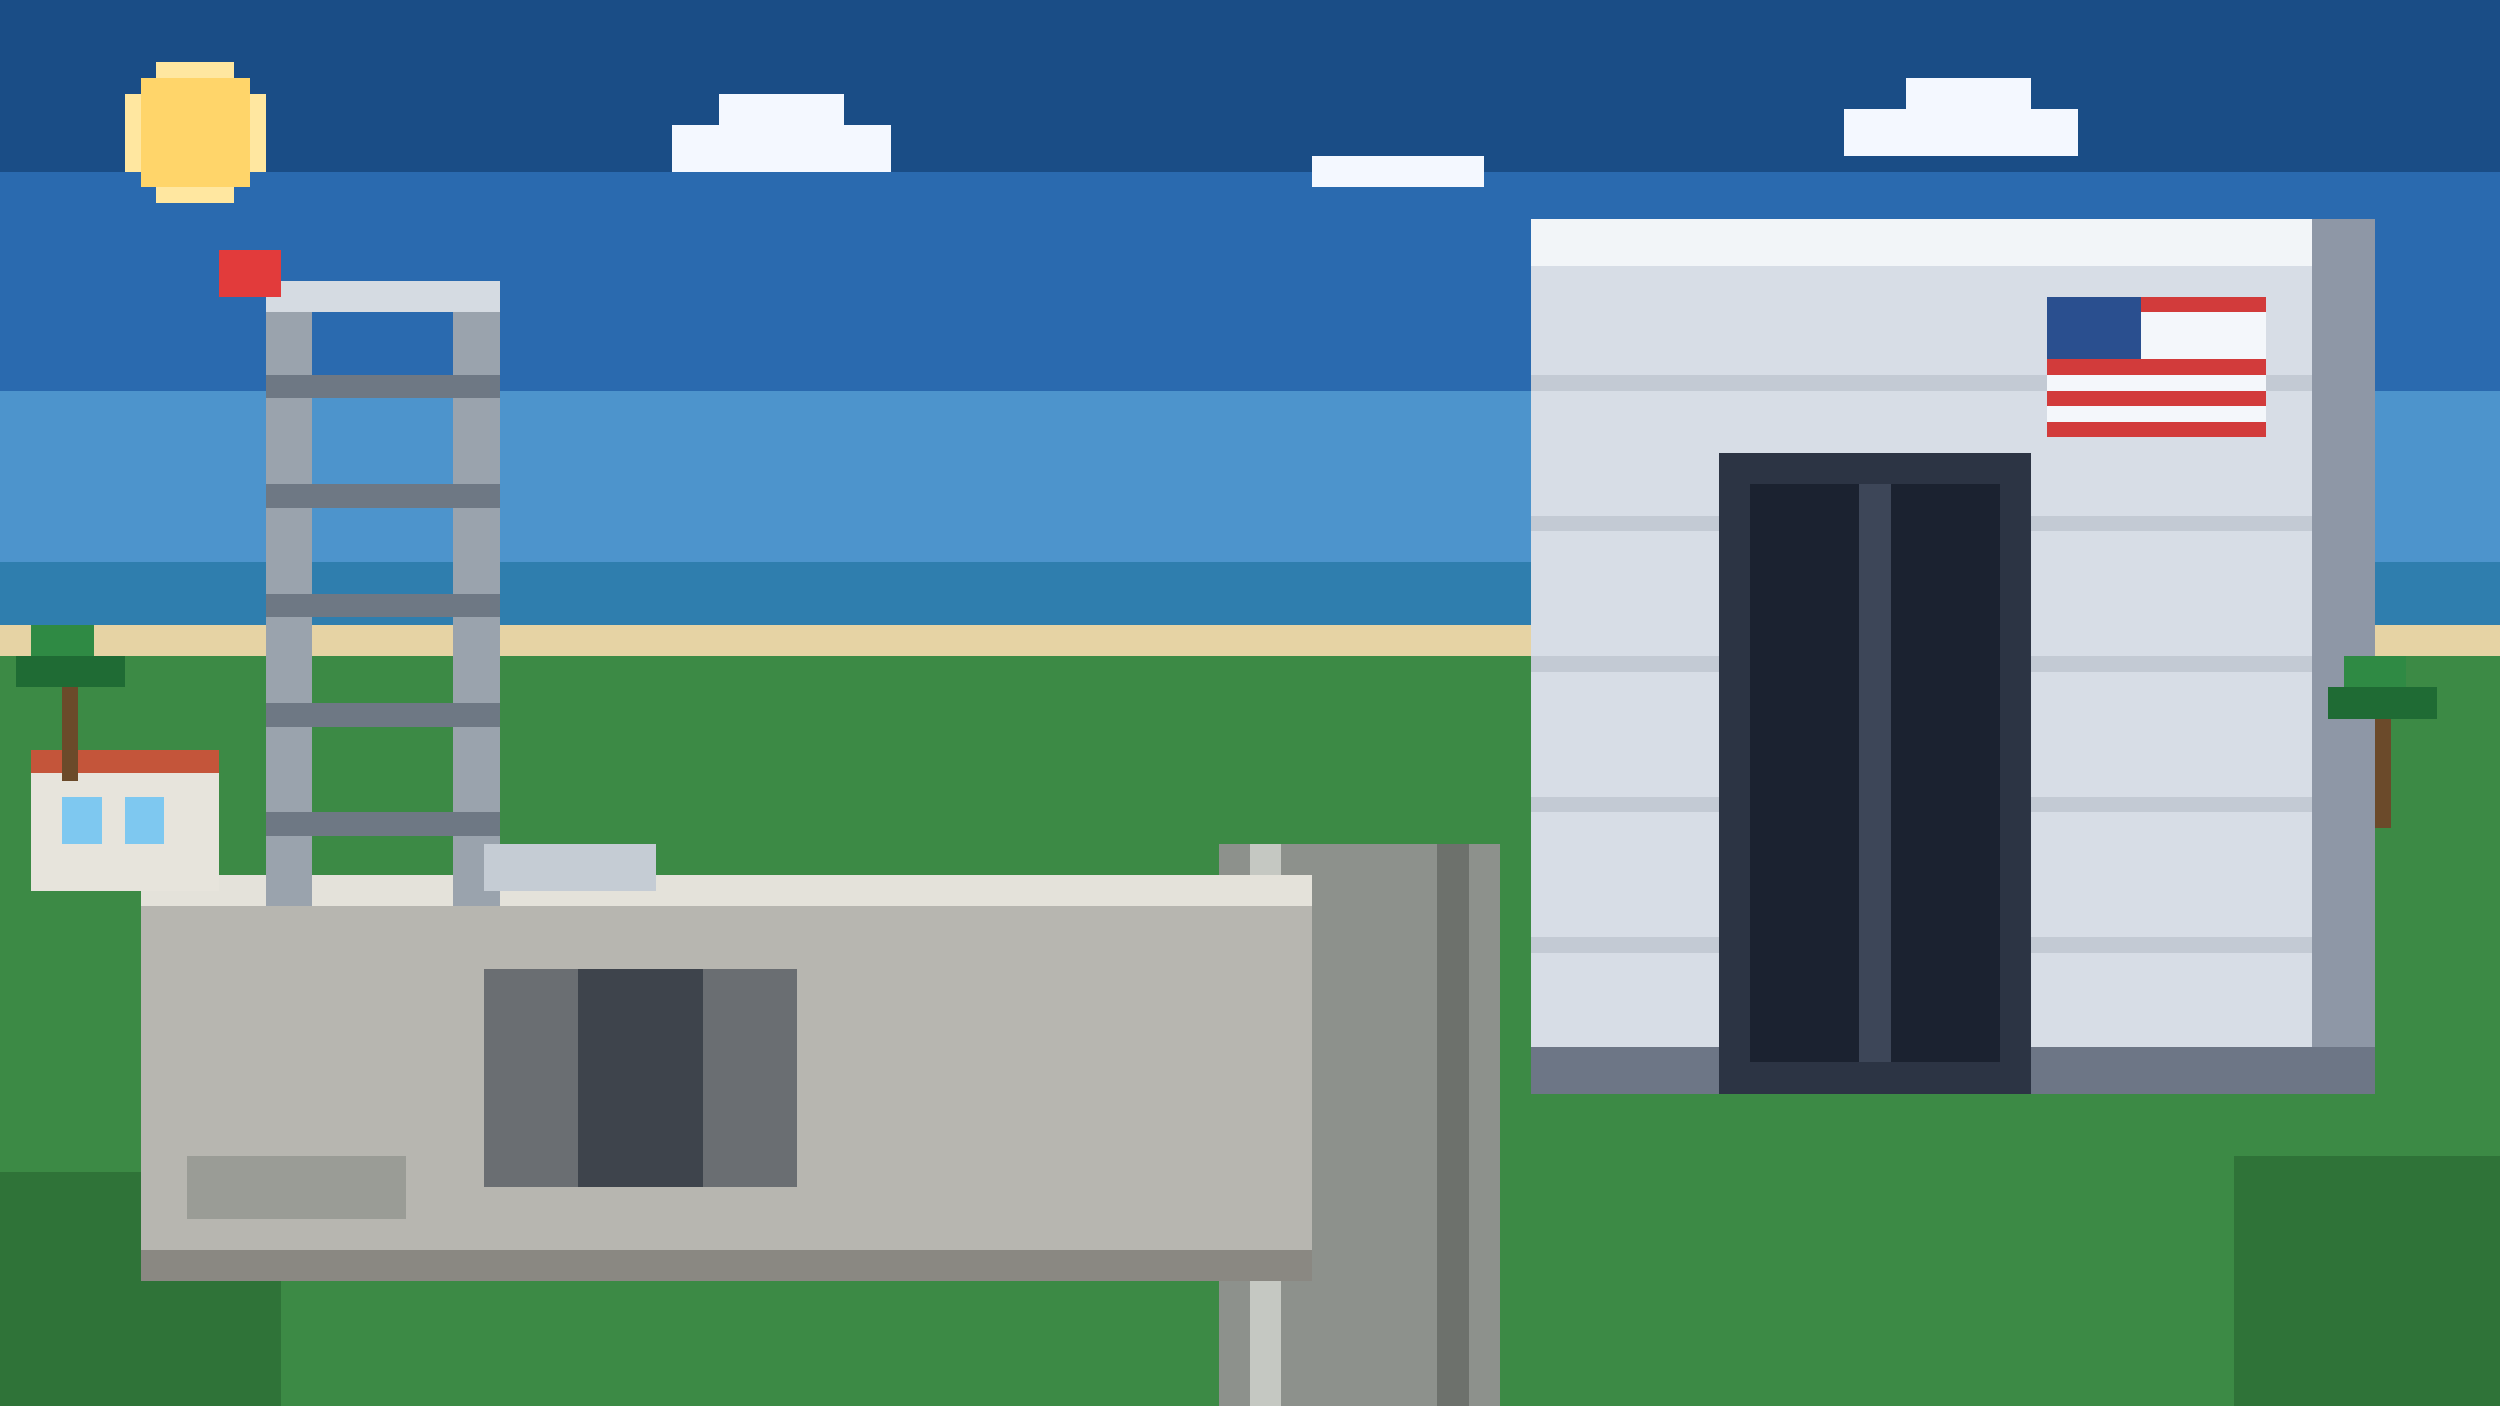
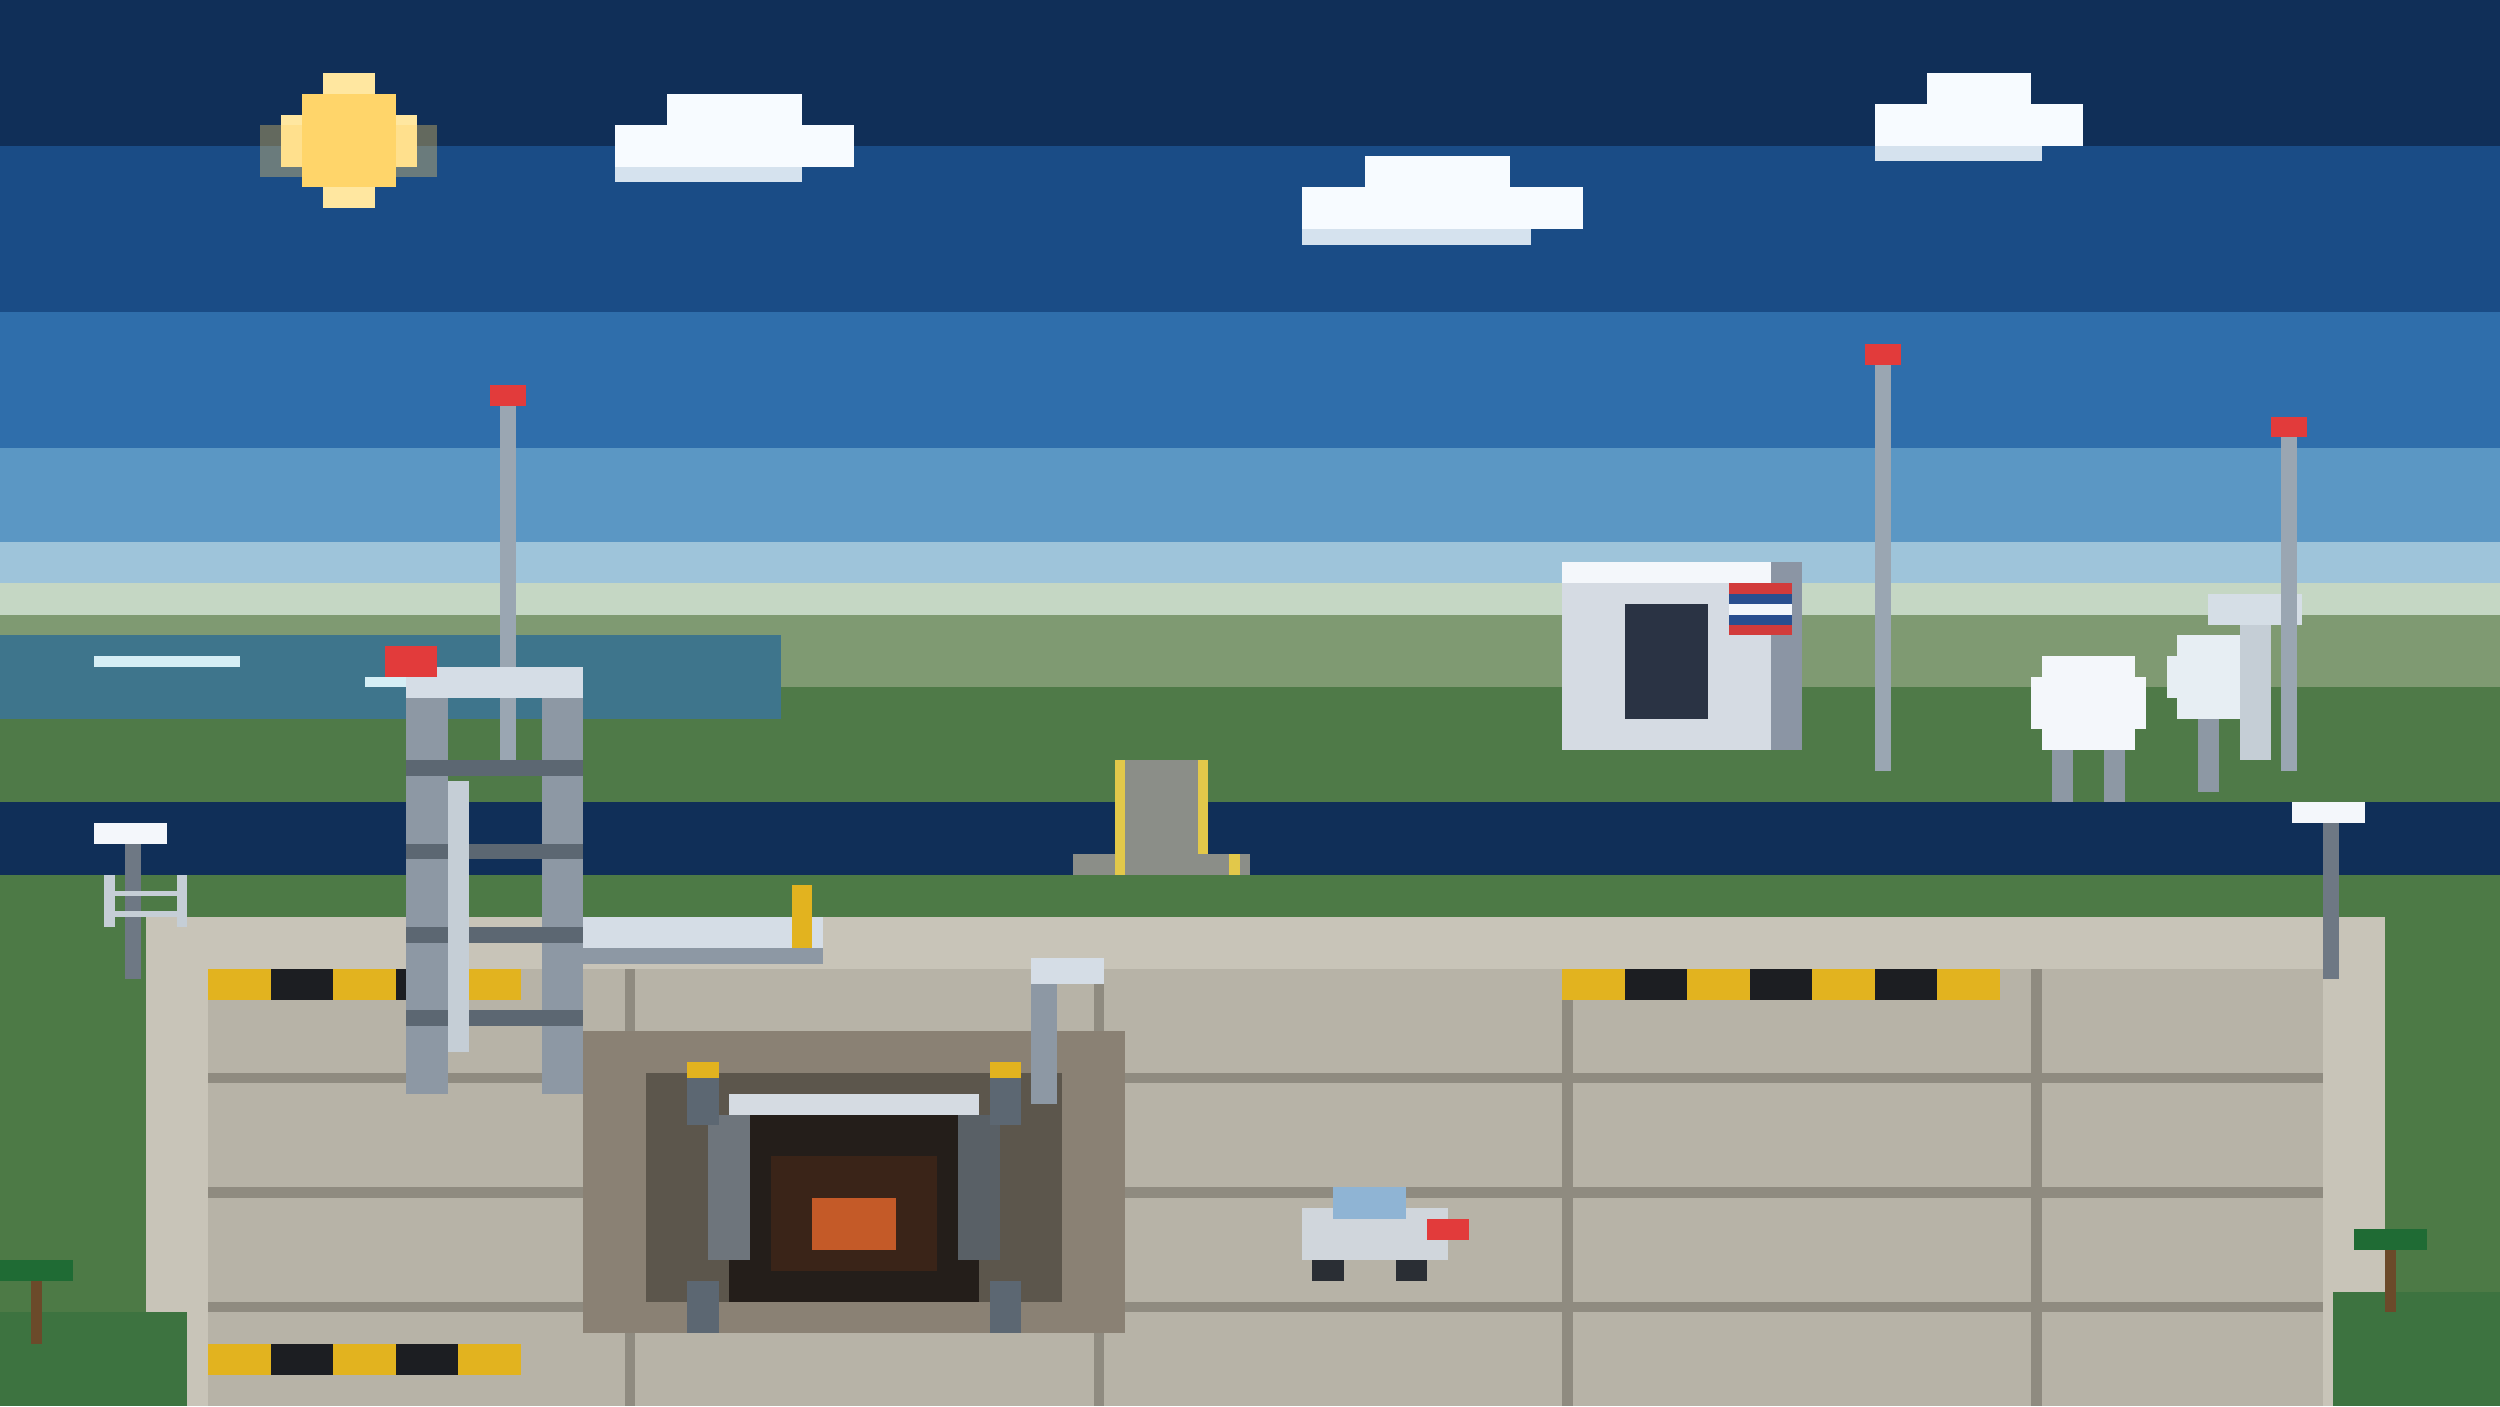
- <svg xmlns="http://www.w3.org/2000/svg" viewBox="0 0 320 180" width="1280" height="720" preserveAspectRatio="xMidYMid slice" shape-rendering="crispEdges">
-   <rect width="320" height="180" fill="#1a4d86" />
-   <rect y="22" width="320" height="28" fill="#2a6aaf" />
-   <rect y="50" width="320" height="22" fill="#4d94cc" />
-   <rect x="18" y="10" width="14" height="14" fill="#ffd56a" />
-   <rect x="20" y="8" width="10" height="2" fill="#ffe7a0" />
-   <rect x="16" y="12" width="2" height="10" fill="#ffe7a0" />
-   <rect x="32" y="12" width="2" height="10" fill="#ffe7a0" />
-   <rect x="20" y="24" width="10" height="2" fill="#ffe7a0" />
-   <g fill="#f4f8ff">
-     <rect x="86" y="16" width="28" height="6" />
-     <rect x="92" y="12" width="16" height="4" />
-     <rect x="168" y="20" width="22" height="4" />
-     <rect x="236" y="14" width="30" height="6" />
-     <rect x="244" y="10" width="16" height="4" />
+ <svg xmlns="http://www.w3.org/2000/svg" viewBox="0 0 480 270" width="1440" height="810" preserveAspectRatio="xMidYMid slice" shape-rendering="crispEdges">
+   <rect width="480" height="270" fill="#102f58" />
+   <rect y="28" width="480" height="32" fill="#1a4c86" />
+   <rect y="60" width="480" height="26" fill="#2f6eab" />
+   <rect y="86" width="480" height="18" fill="#5b97c4" />
+   <rect y="104" width="480" height="14" fill="#9ec4da" />
+   <rect x="58" y="18" width="18" height="18" fill="#ffd56a" />
+   <rect x="54" y="22" width="4" height="10" fill="#ffe7a0" />
+   <rect x="76" y="22" width="4" height="10" fill="#ffe7a0" />
+   <rect x="62" y="14" width="10" height="4" fill="#ffe7a0" />
+   <rect x="62" y="36" width="10" height="4" fill="#ffe7a0" />
+   <rect x="50" y="24" width="34" height="10" fill="#ffd56a" opacity="0.35" />
+   <g fill="#f7fbff">
+     <rect x="118" y="24" width="46" height="8" />
+     <rect x="128" y="18" width="26" height="6" />
+     <rect x="250" y="36" width="54" height="8" />
+     <rect x="262" y="30" width="28" height="6" />
+     <rect x="360" y="20" width="40" height="8" />
+     <rect x="370" y="14" width="20" height="6" />
  </g>
-   <rect y="72" width="320" height="8" fill="#2f7eae" />
-   <rect y="80" width="320" height="4" fill="#e6d3a4" />
-   <rect y="84" width="320" height="96" fill="#3c8a45" />
-   <rect y="150" width="36" height="30" fill="#2f7338" />
-   <rect x="286" y="148" width="34" height="32" fill="#2f7338" />
-   <rect x="156" y="108" width="36" height="72" fill="#8d918c" />
-   <rect x="160" y="108" width="4" height="72" fill="#c5c8c2" />
-   <rect x="184" y="108" width="4" height="72" fill="#6d716c" />
-   <rect x="18" y="112" width="150" height="52" fill="#b7b6b0" />
-   <rect x="18" y="112" width="150" height="4" fill="#e4e2da" />
-   <rect x="18" y="160" width="150" height="4" fill="#8a8882" />
-   <rect x="62" y="124" width="40" height="28" fill="#6a6e72" />
-   <rect x="74" y="124" width="16" height="28" fill="#3e444c" />
-   <rect x="24" y="148" width="28" height="8" fill="#9a9c96" />
-   <rect x="34" y="36" width="6" height="80" fill="#9aa3ad" />
-   <rect x="58" y="36" width="6" height="80" fill="#9aa3ad" />
-   <rect x="34" y="36" width="30" height="4" fill="#d5dbe2" />
-   <g fill="#6e7884">
-     <rect x="34" y="48" width="30" height="3" />
-     <rect x="34" y="62" width="30" height="3" />
-     <rect x="34" y="76" width="30" height="3" />
-     <rect x="34" y="90" width="30" height="3" />
-     <rect x="34" y="104" width="30" height="3" />
+   <g fill="#d5e2ee">
+     <rect x="118" y="32" width="36" height="3" />
+     <rect x="250" y="44" width="44" height="3" />
+     <rect x="360" y="28" width="32" height="3" />
  </g>
-   <rect x="28" y="32" width="8" height="6" fill="#e23b3b" />
-   <rect x="62" y="108" width="22" height="6" fill="#c5ccd4" />
-   <rect x="196" y="28" width="108" height="112" fill="#d7dde6" />
-   <rect x="196" y="28" width="108" height="6" fill="#f2f5f8" />
-   <rect x="296" y="28" width="8" height="112" fill="#8e97a6" />
-   <rect x="196" y="134" width="108" height="6" fill="#6d7686" />
-   <g fill="#c3cad4">
-     <rect x="196" y="48" width="100" height="2" />
-     <rect x="196" y="66" width="100" height="2" />
-     <rect x="196" y="84" width="100" height="2" />
-     <rect x="196" y="102" width="100" height="2" />
-     <rect x="196" y="120" width="100" height="2" />
+   <rect y="112" width="480" height="8" fill="#c5d7c4" />
+   <rect y="118" width="480" height="28" fill="#7f9a72" />
+   <rect y="132" width="480" height="22" fill="#4f7a48" />
+   <rect x="0" y="122" width="150" height="16" fill="#3e758c" />
+   <rect x="18" y="126" width="28" height="2" fill="#d5eef5" />
+   <rect x="70" y="130" width="18" height="2" fill="#d5eef5" />
+   <rect x="300" y="108" width="46" height="36" fill="#d5dbe3" />
+   <rect x="300" y="108" width="46" height="4" fill="#f4f7fb" />
+   <rect x="340" y="108" width="6" height="36" fill="#8b95a4" />
+   <rect x="312" y="116" width="16" height="22" fill="#2a3344" />
+   <rect x="332" y="112" width="12" height="8" fill="#2a4f8f" />
+   <rect x="332" y="112" width="12" height="2" fill="#d23b3b" />
+   <rect x="332" y="116" width="12" height="2" fill="#f4f7fb" />
+   <rect x="332" y="120" width="12" height="2" fill="#d23b3b" />
+   <rect x="214" y="146" width="18" height="18" fill="#8b8e88" />
+   <rect x="206" y="164" width="34" height="20" fill="#8b8e88" />
+   <rect x="196" y="184" width="52" height="24" fill="#9a9d96" />
+   <rect x="214" y="146" width="2" height="62" fill="#e2c84a" />
+   <rect x="230" y="146" width="2" height="18" fill="#e2c84a" />
+   <rect x="236" y="164" width="2" height="20" fill="#e2c84a" />
+   <rect x="244" y="184" width="2" height="24" fill="#e2c84a" />
+   <rect x="392" y="126" width="18" height="18" fill="#f4f7fb" />
+   <rect x="390" y="130" width="22" height="10" fill="#f4f7fb" />
+   <rect x="394" y="144" width="4" height="10" fill="#8d98a4" />
+   <rect x="404" y="144" width="4" height="10" fill="#8d98a4" />
+   <rect x="418" y="122" width="16" height="16" fill="#e7eef3" />
+   <rect x="416" y="126" width="20" height="8" fill="#e7eef3" />
+   <rect x="422" y="138" width="4" height="14" fill="#8d98a4" />
+   <rect x="430" y="118" width="6" height="28" fill="#c5ced6" />
+   <rect x="424" y="114" width="18" height="6" fill="#d5dee6" />
+   <g fill="#9aa6b2">
+     <rect x="96" y="78" width="3" height="70" />
+     <rect x="360" y="70" width="3" height="78" />
+     <rect x="438" y="84" width="3" height="64" />
  </g>
-   <rect x="220" y="58" width="40" height="82" fill="#2c3444" />
-   <rect x="224" y="62" width="32" height="74" fill="#1b2230" />
-   <rect x="238" y="62" width="4" height="74" fill="#3d4658" />
-   <rect x="262" y="38" width="28" height="18" fill="#f4f7fb" />
-   <rect x="262" y="38" width="12" height="8" fill="#2a4f8f" />
-   <g fill="#d23b3b">
-     <rect x="274" y="38" width="16" height="2" />
-     <rect x="262" y="46" width="28" height="2" />
-     <rect x="262" y="50" width="28" height="2" />
-     <rect x="262" y="54" width="28" height="2" />
+   <g fill="#e23b3b">
+     <rect x="94" y="74" width="7" height="4" />
+     <rect x="358" y="66" width="7" height="4" />
+     <rect x="436" y="80" width="7" height="4" />
  </g>
-   <rect x="4" y="96" width="24" height="18" fill="#e7e4dc" />
-   <rect x="4" y="96" width="24" height="3" fill="#c4553a" />
-   <rect x="8" y="102" width="5" height="6" fill="#7ec8f0" />
-   <rect x="16" y="102" width="5" height="6" fill="#7ec8f0" />
-   <rect x="8" y="88" width="2" height="12" fill="#6b4a2a" />
-   <rect x="2" y="84" width="14" height="4" fill="#1f6b34" />
-   <rect x="4" y="80" width="8" height="4" fill="#2f8a44" />
-   <rect x="304" y="92" width="2" height="14" fill="#6b4a2a" />
-   <rect x="298" y="88" width="14" height="4" fill="#1f6b34" />
-   <rect x="300" y="84" width="8" height="4" fill="#2f8a44" />
+   <rect y="168" width="480" height="102" fill="#4d7a46" />
+   <rect x="28" y="176" width="430" height="94" fill="#c8c4b8" />
+   <rect x="40" y="186" width="406" height="84" fill="#b7b3a7" />
+   <g fill="#8f8b80">
+     <rect x="40" y="206" width="406" height="2" />
+     <rect x="40" y="228" width="406" height="2" />
+     <rect x="40" y="250" width="406" height="2" />
+     <rect x="120" y="186" width="2" height="84" />
+     <rect x="210" y="186" width="2" height="84" />
+     <rect x="300" y="186" width="2" height="84" />
+     <rect x="390" y="186" width="2" height="84" />
+   </g>
+   <g fill="#e2b31f">
+     <rect x="40" y="186" width="12" height="6" />
+     <rect x="64" y="186" width="12" height="6" />
+     <rect x="88" y="186" width="12" height="6" />
+     <rect x="40" y="258" width="12" height="6" />
+     <rect x="64" y="258" width="12" height="6" />
+     <rect x="88" y="258" width="12" height="6" />
+     <rect x="300" y="186" width="12" height="6" />
+     <rect x="324" y="186" width="12" height="6" />
+     <rect x="348" y="186" width="12" height="6" />
+     <rect x="372" y="186" width="12" height="6" />
+   </g>
+   <g fill="#1c1e22">
+     <rect x="52" y="186" width="12" height="6" />
+     <rect x="76" y="186" width="12" height="6" />
+     <rect x="52" y="258" width="12" height="6" />
+     <rect x="76" y="258" width="12" height="6" />
+     <rect x="312" y="186" width="12" height="6" />
+     <rect x="336" y="186" width="12" height="6" />
+     <rect x="360" y="186" width="12" height="6" />
+   </g>
+   <rect x="112" y="198" width="104" height="58" fill="#8a8174" />
+   <rect x="124" y="206" width="80" height="44" fill="#5c564c" />
+   <rect x="140" y="214" width="48" height="36" fill="#241e1a" />
+   <rect x="148" y="222" width="32" height="22" fill="#3a2418" />
+   <rect x="156" y="230" width="16" height="10" fill="#c45a28" />
+   <rect x="136" y="214" width="8" height="28" fill="#6e757c" />
+   <rect x="184" y="214" width="8" height="28" fill="#596066" />
+   <rect x="140" y="210" width="48" height="4" fill="#d5dbe2" />
+   <g fill="#5c6772">
+     <rect x="132" y="204" width="6" height="12" />
+     <rect x="190" y="204" width="6" height="12" />
+     <rect x="132" y="246" width="6" height="10" />
+     <rect x="190" y="246" width="6" height="10" />
+   </g>
+   <g fill="#e2b31f">
+     <rect x="132" y="204" width="6" height="3" />
+     <rect x="190" y="204" width="6" height="3" />
+   </g>
+   <rect x="78" y="132" width="8" height="78" fill="#8d98a4" />
+   <rect x="104" y="132" width="8" height="78" fill="#8d98a4" />
+   <rect x="78" y="128" width="34" height="6" fill="#d5dde6" />
+   <g fill="#5c6772">
+     <rect x="78" y="146" width="34" height="3" />
+     <rect x="78" y="162" width="34" height="3" />
+     <rect x="78" y="178" width="34" height="3" />
+     <rect x="78" y="194" width="34" height="3" />
+   </g>
+   <rect x="86" y="150" width="4" height="52" fill="#c5ced6" />
+   <rect x="112" y="176" width="46" height="6" fill="#d5dde6" />
+   <rect x="112" y="182" width="46" height="3" fill="#8d98a4" />
+   <rect x="152" y="170" width="4" height="12" fill="#e2b31f" />
+   <rect x="74" y="124" width="10" height="6" fill="#e23b3b" />
+   <rect x="198" y="188" width="5" height="24" fill="#8d98a4" />
+   <rect x="198" y="184" width="14" height="5" fill="#d5dde6" />
+   <rect x="24" y="160" width="3" height="28" fill="#6e7884" />
+   <rect x="18" y="158" width="14" height="4" fill="#f4f7fb" />
+   <rect x="446" y="156" width="3" height="32" fill="#6e7884" />
+   <rect x="440" y="154" width="14" height="4" fill="#f4f7fb" />
+   <g fill="#c5ced6">
+     <rect x="20" y="168" width="2" height="10" />
+     <rect x="34" y="168" width="2" height="10" />
+     <rect x="20" y="171" width="16" height="1" />
+     <rect x="20" y="175" width="16" height="1" />
+   </g>
+   <rect x="250" y="232" width="28" height="10" fill="#d0d6dc" />
+   <rect x="256" y="228" width="14" height="6" fill="#8fb4d4" />
+   <rect x="252" y="242" width="6" height="4" fill="#2a2e34" />
+   <rect x="268" y="242" width="6" height="4" fill="#2a2e34" />
+   <rect x="274" y="234" width="8" height="4" fill="#e23b3b" />
+   <rect y="252" width="36" height="18" fill="#3d7340" />
+   <rect x="448" y="248" width="32" height="22" fill="#3d7340" />
+   <rect x="6" y="246" width="2" height="12" fill="#6b4a2a" />
+   <rect x="0" y="242" width="14" height="4" fill="#1f6b34" />
+   <rect x="458" y="240" width="2" height="12" fill="#6b4a2a" />
+   <rect x="452" y="236" width="14" height="4" fill="#1f6b34" />
</svg>
